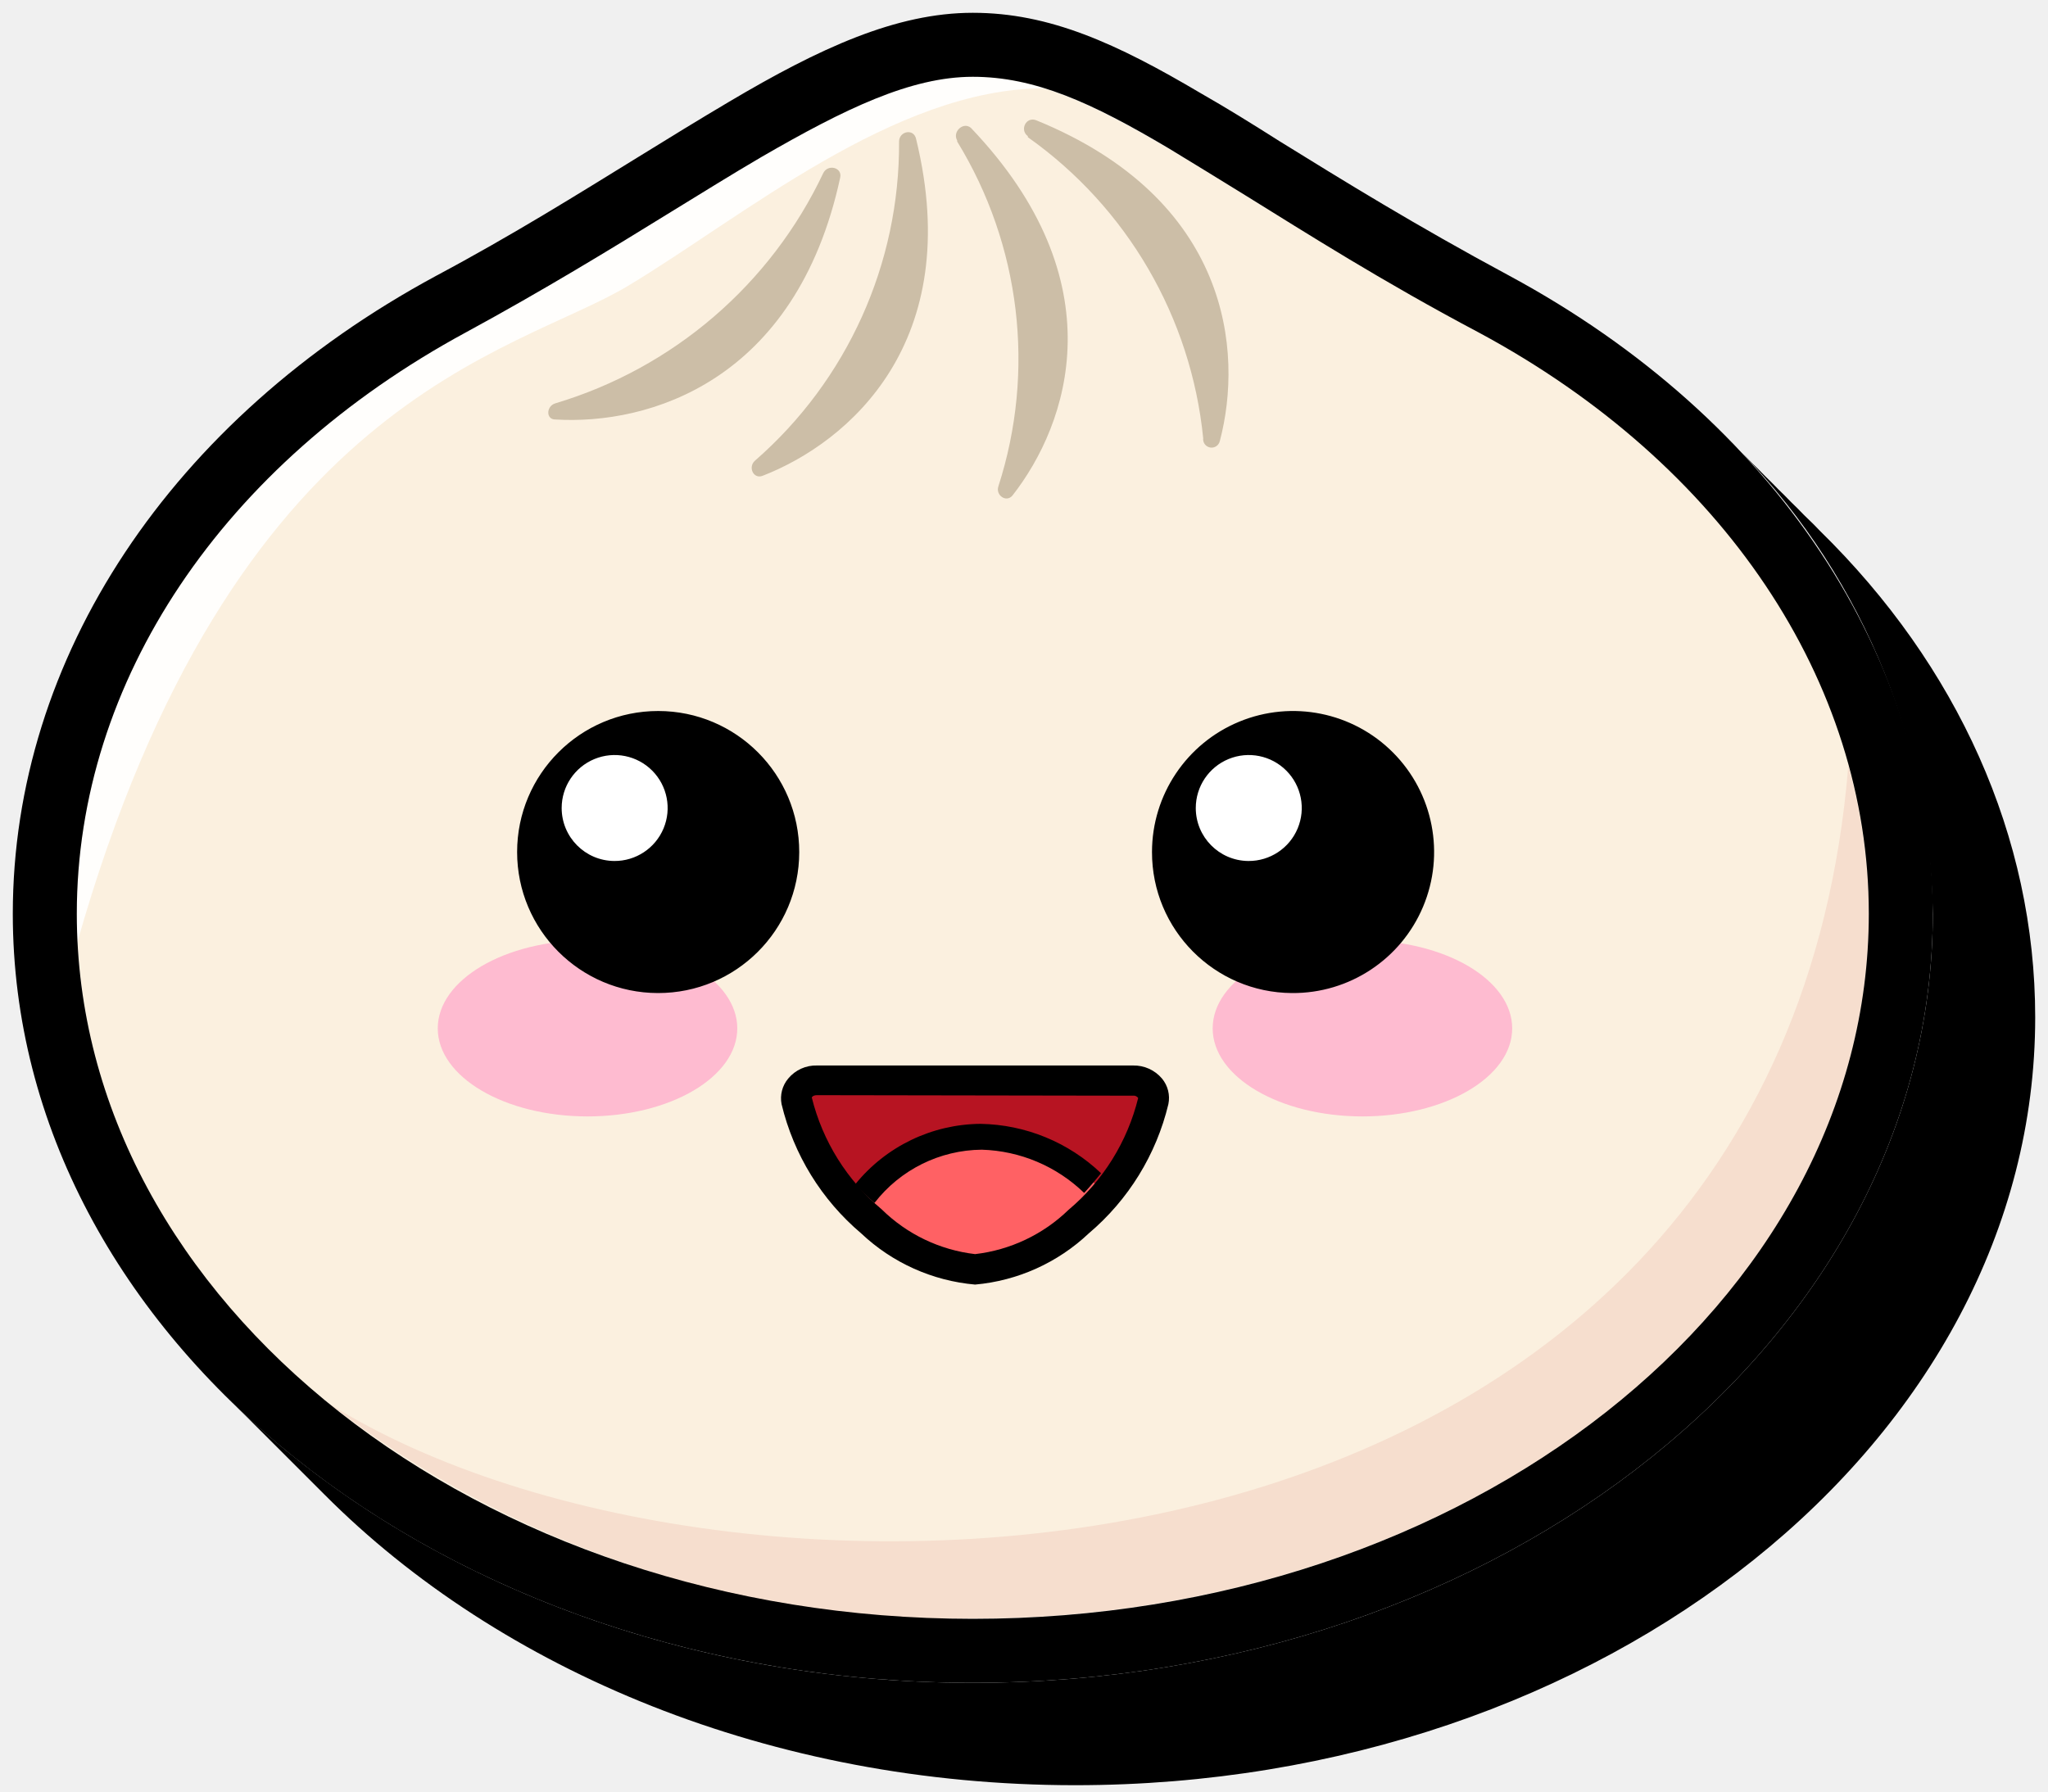
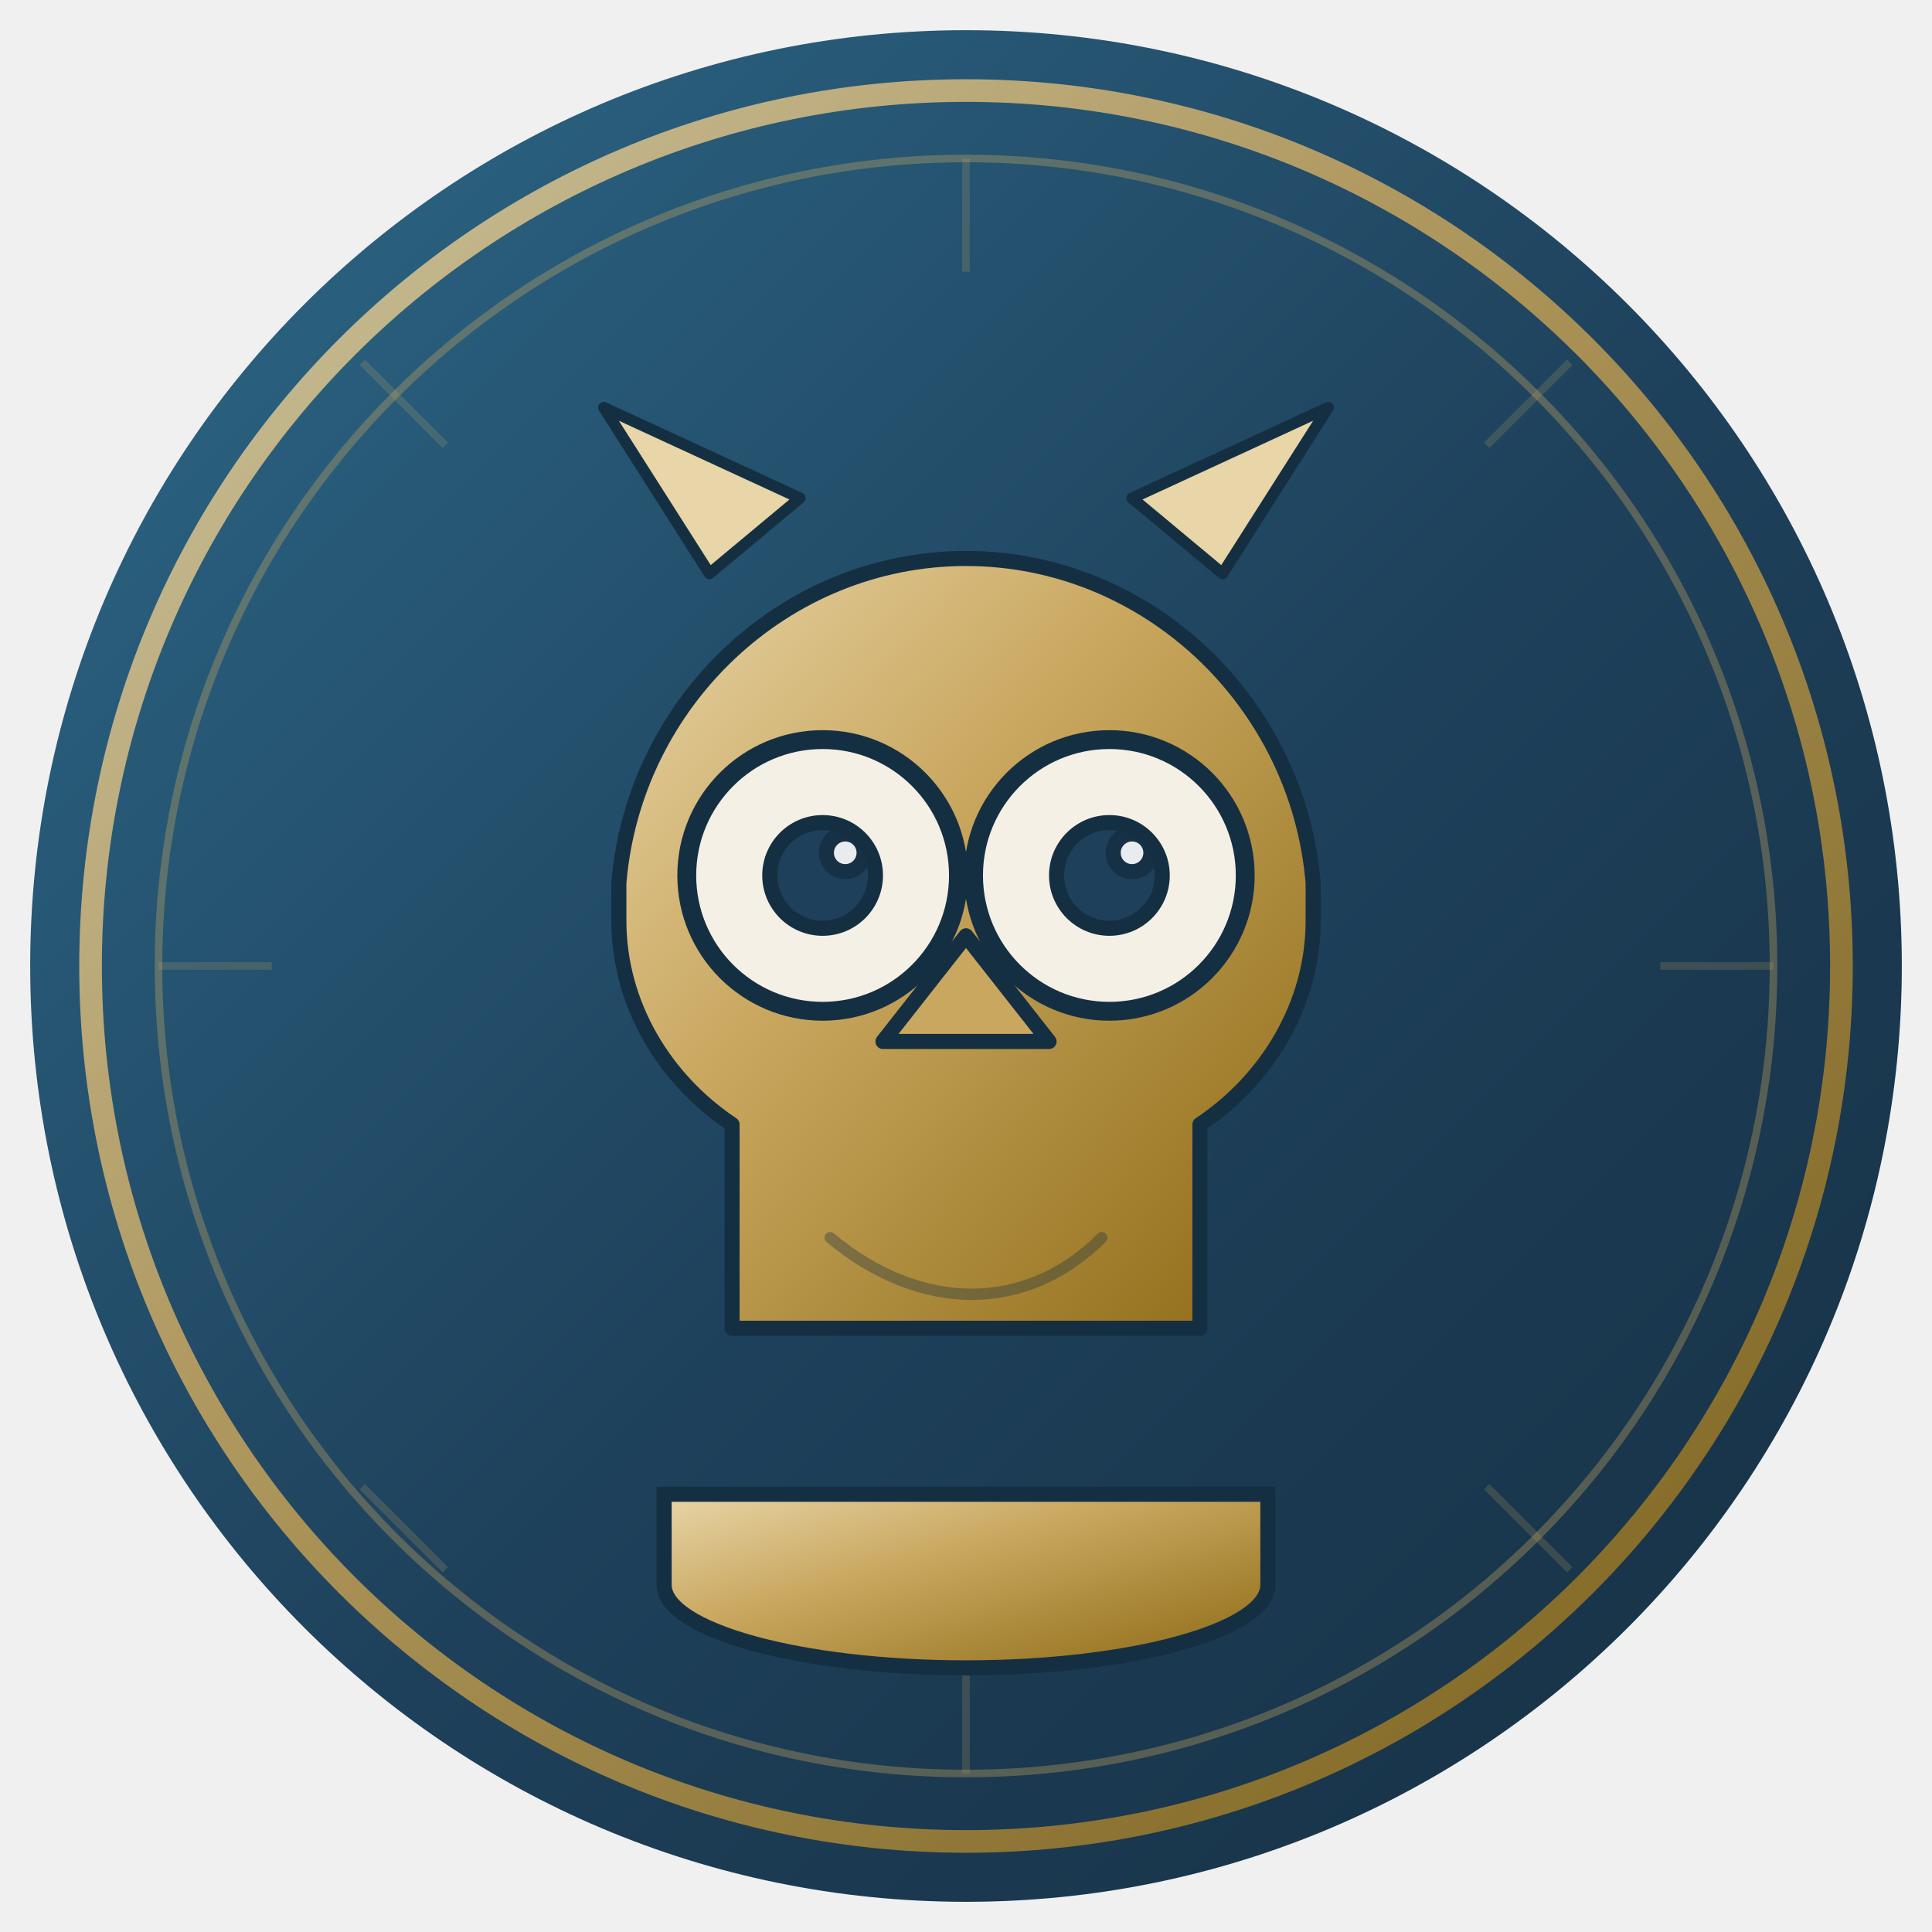
- <svg xmlns="http://www.w3.org/2000/svg" id="Bun" viewBox="0 0 80 70">
-   <path id="Shadow" d="M71.09,20.74c-.16-.17-.33-.34-.5-.5s-.33-.34-.5-.5-.33-.34-.5-.5-.33-.34-.5-.5-.33-.34-.5-.5-.33-.34-.5-.5-.33-.34-.5-.5A26.46,26.46,0,0,1,75.5,35.7c0,16.57-16.82,30.05-37.5,30.05-11.58,0-21.94-4.23-28.83-10.86l.5.5.5.5.5.5.5.5.5.5.5.5.5.5C19.55,65.3,30.14,69.75,42,69.75c20.68,0,37.5-13.48,37.5-30C79.5,32.69,76.46,26,71.09,20.74Z" />
-   <g id="Body">
-     <path id="Background" d="M73,35.7c0,15.21-15.67,27.54-35,27.54S3,50.91,3,35.7C3,26.27,9,17.94,18.22,13S33.18,3,38,3s8.94,4.13,19.78,10C67,17.94,73,26.27,73,35.7Z" style="fill:#fbf0df" />
-     <path id="Bottom_Shadow" data-name="Bottom Shadow" d="M73,35.7a21.67,21.67,0,0,0-.8-5.78c-2.73,33.3-43.35,34.9-59.32,24.94A40,40,0,0,0,38,63.24C57.3,63.24,73,50.89,73,35.7Z" style="fill:#f6dece" />
-     <path id="Light_Shine" data-name="Light Shine" d="M24.53,11.17C29,8.49,34.94,3.46,40.78,3.45A9.29,9.29,0,0,0,38,3c-2.42,0-5,1.25-8.25,3.13-1.13.66-2.3,1.39-3.54,2.15-2.33,1.44-5,3.07-8,4.7C8.69,18.13,3,26.62,3,35.7c0,.4,0,.8,0,1.19C9.06,15.48,20.07,13.85,24.53,11.17Z" style="fill:#fffefc" />
-     <path id="Top" d="M35.12,5.53A16.41,16.41,0,0,1,29.49,18c-.28.25-.06.73.3.59,3.37-1.31,7.92-5.23,6-13.14C35.71,5,35.12,5.12,35.12,5.53Zm2.27,0A16.24,16.24,0,0,1,39,19c-.12.35.31.65.55.36C41.74,16.56,43.65,11,37.93,5,37.64,4.74,37.19,5.14,37.39,5.49Zm2.76-.17A16.42,16.42,0,0,1,47,17.12a.33.33,0,0,0,.65.11c.92-3.49.4-9.44-7.17-12.53C40.08,4.54,39.82,5.08,40.15,5.32ZM21.69,15.76a16.94,16.94,0,0,0,10.47-9c.18-.36.75-.22.66.18-1.73,8-7.52,9.67-11.12,9.45C21.32,16.4,21.33,15.87,21.69,15.76Z" style="fill:#ccbea7;fill-rule:evenodd" />
-     <path id="Outline" d="M38,65.75C17.32,65.75.5,52.27.5,35.7c0-10,6.18-19.33,16.53-24.92,3-1.6,5.57-3.21,7.86-4.62,1.26-.78,2.45-1.51,3.6-2.19C32,1.89,35,.5,38,.5s5.62,1.2,8.9,3.14c1,.57,2,1.19,3.07,1.87,2.49,1.54,5.3,3.28,9,5.27C69.32,16.37,75.5,25.69,75.5,35.7,75.5,52.27,58.68,65.75,38,65.75ZM38,3c-2.42,0-5,1.25-8.25,3.13-1.13.66-2.3,1.39-3.54,2.15-2.33,1.44-5,3.07-8,4.7C8.69,18.13,3,26.62,3,35.7,3,50.89,18.7,63.25,38,63.25S73,50.89,73,35.7C73,26.62,67.31,18.13,57.78,13,54,11,51.05,9.12,48.66,7.64c-1.09-.67-2.09-1.29-3-1.84C42.63,4,40.42,3,38,3Z" />
+ <svg xmlns="http://www.w3.org/2000/svg" viewBox="0 0 512 512" role="img" aria-labelledby="title desc">
+   <defs>
+     <linearGradient id="medallion" x1="0%" y1="0%" x2="100%" y2="100%">
+       <stop offset="0%" stop-color="#2d6a8a" />
+       <stop offset="55%" stop-color="#1e405a" />
+       <stop offset="100%" stop-color="#152f42" />
+     </linearGradient>
+     <linearGradient id="gold" x1="0%" y1="0%" x2="100%" y2="100%">
+       <stop offset="0%" stop-color="#e8d5a8" />
+       <stop offset="40%" stop-color="#c9a75f" />
+       <stop offset="100%" stop-color="#8b6914" />
+     </linearGradient>
+   </defs>
+   <circle cx="256" cy="256" r="248" fill="url(#medallion)" />
+   <circle cx="256" cy="256" r="232" fill="none" stroke="url(#gold)" stroke-width="6" opacity="0.85" />
+   <circle cx="256" cy="256" r="214" fill="none" stroke="#c9a75f" stroke-width="2" opacity="0.35" />
+   <g stroke="#c9a75f" stroke-width="2" stroke-opacity="0.2" fill="none">
+     <line x1="256" y1="42" x2="256" y2="72" />
+     <line x1="256" y1="440" x2="256" y2="470" />
+     <line x1="42" y1="256" x2="72" y2="256" />
+     <line x1="440" y1="256" x2="470" y2="256" />
+     <line x1="96" y1="96" x2="118" y2="118" />
+     <line x1="394" y1="394" x2="416" y2="416" />
+     <line x1="416" y1="96" x2="394" y2="118" />
+     <line x1="118" y1="416" x2="96" y2="394" />
  </g>
-   <g id="Mouth">
-     <g id="Background-2" data-name="Background">
-       <path d="M45.05,43a8.93,8.93,0,0,1-2.92,4.71,6.81,6.81,0,0,1-4,1.88A6.84,6.84,0,0,1,34,47.71,8.93,8.93,0,0,1,31.12,43a.72.72,0,0,1,.8-.81H44.26A.72.72,0,0,1,45.05,43Z" style="fill:#b71422" />
-     </g>
-     <g id="Tongue">
-       <path id="Background-3" data-name="Background" d="M34,47.79a6.91,6.91,0,0,0,4.12,1.9,6.91,6.91,0,0,0,4.11-1.9,10.63,10.63,0,0,0,1-1.07,6.83,6.83,0,0,0-4.9-2.31,6.15,6.15,0,0,0-5,2.78C33.56,47.4,33.76,47.6,34,47.79Z" style="fill:#ff6164" />
-       <path id="Outline-2" data-name="Outline" d="M34.16,47a5.36,5.36,0,0,1,4.19-2.08,6,6,0,0,1,4,1.69c.23-.25.45-.51.66-.77a7,7,0,0,0-4.71-1.93,6.36,6.36,0,0,0-4.89,2.36A9.53,9.53,0,0,0,34.16,47Z" />
-     </g>
-     <path id="Outline-3" data-name="Outline" d="M38.09,50.19a7.42,7.42,0,0,1-4.45-2,9.52,9.52,0,0,1-3.11-5.05,1.2,1.2,0,0,1,.26-1,1.41,1.41,0,0,1,1.13-.51H44.26a1.44,1.44,0,0,1,1.13.51,1.19,1.19,0,0,1,.25,1h0a9.52,9.52,0,0,1-3.11,5.05A7.42,7.42,0,0,1,38.09,50.19Zm-6.17-7.4c-.16,0-.2.07-.21.09a8.29,8.29,0,0,0,2.73,4.37A6.23,6.23,0,0,0,38.09,49a6.28,6.28,0,0,0,3.65-1.73,8.3,8.3,0,0,0,2.72-4.37.21.21,0,0,0-.2-.09Z" />
+   <g fill="url(#gold)" stroke="#152f42" stroke-width="4" stroke-linejoin="round">
+     <path d="M256 148c-48 0-88 38-92 86v10c0 22 12 42 30 54v54h124v-54c18-12 30-32 30-54v-10c-4-48-44-86-92-86z" />
+     <path d="M188 152l-28-44 52 24zm136 0l28-44-52 24z" fill="#e8d5a8" stroke-width="3" />
+     <circle cx="218" cy="232" r="36" fill="#f5f0e6" stroke="#152f42" stroke-width="5" />
+     <circle cx="294" cy="232" r="36" fill="#f5f0e6" stroke="#152f42" stroke-width="5" />
+     <circle cx="218" cy="232" r="14" fill="#1e405a" />
+     <circle cx="294" cy="232" r="14" fill="#1e405a" />
+     <circle cx="224" cy="226" r="5" fill="#fff" opacity="0.9" />
+     <circle cx="300" cy="226" r="5" fill="#fff" opacity="0.9" />
+     <path d="M256 248l-22 28h44z" fill="#c9a75f" />
  </g>
-   <g id="Face">
-     <ellipse id="Right_Blush" data-name="Right Blush" cx="53.22" cy="40.18" rx="5.85" ry="3.44" style="fill:#febbd0" />
-     <ellipse id="Left_Bluch" data-name="Left Bluch" cx="22.95" cy="40.18" rx="5.85" ry="3.44" style="fill:#febbd0" />
-     <path id="Eyes" d="M25.7,38.8a5.51,5.51,0,1,0-5.5-5.51A5.51,5.51,0,0,0,25.7,38.8Zm24.77,0A5.51,5.51,0,1,0,45,33.29,5.5,5.5,0,0,0,50.47,38.8Z" style="fill-rule:evenodd" />
-     <path id="Iris" d="M24,33.64a2.07,2.07,0,1,0-2.06-2.07A2.07,2.07,0,0,0,24,33.64Zm24.77,0a2.07,2.07,0,1,0-2.06-2.07A2.07,2.07,0,0,0,48.75,33.64Z" style="fill:#fff;fill-rule:evenodd" />
-   </g>
+   <path d="M220 328c24 20 52 20 72 0" fill="none" stroke="#152f42" stroke-width="3" stroke-opacity="0.35" stroke-linecap="round" />
+   <path d="M176 396h160v24c0 12-36 22-80 22s-80-10-80-22v-24z" fill="url(#gold)" stroke="#152f42" stroke-width="4" />
</svg>
